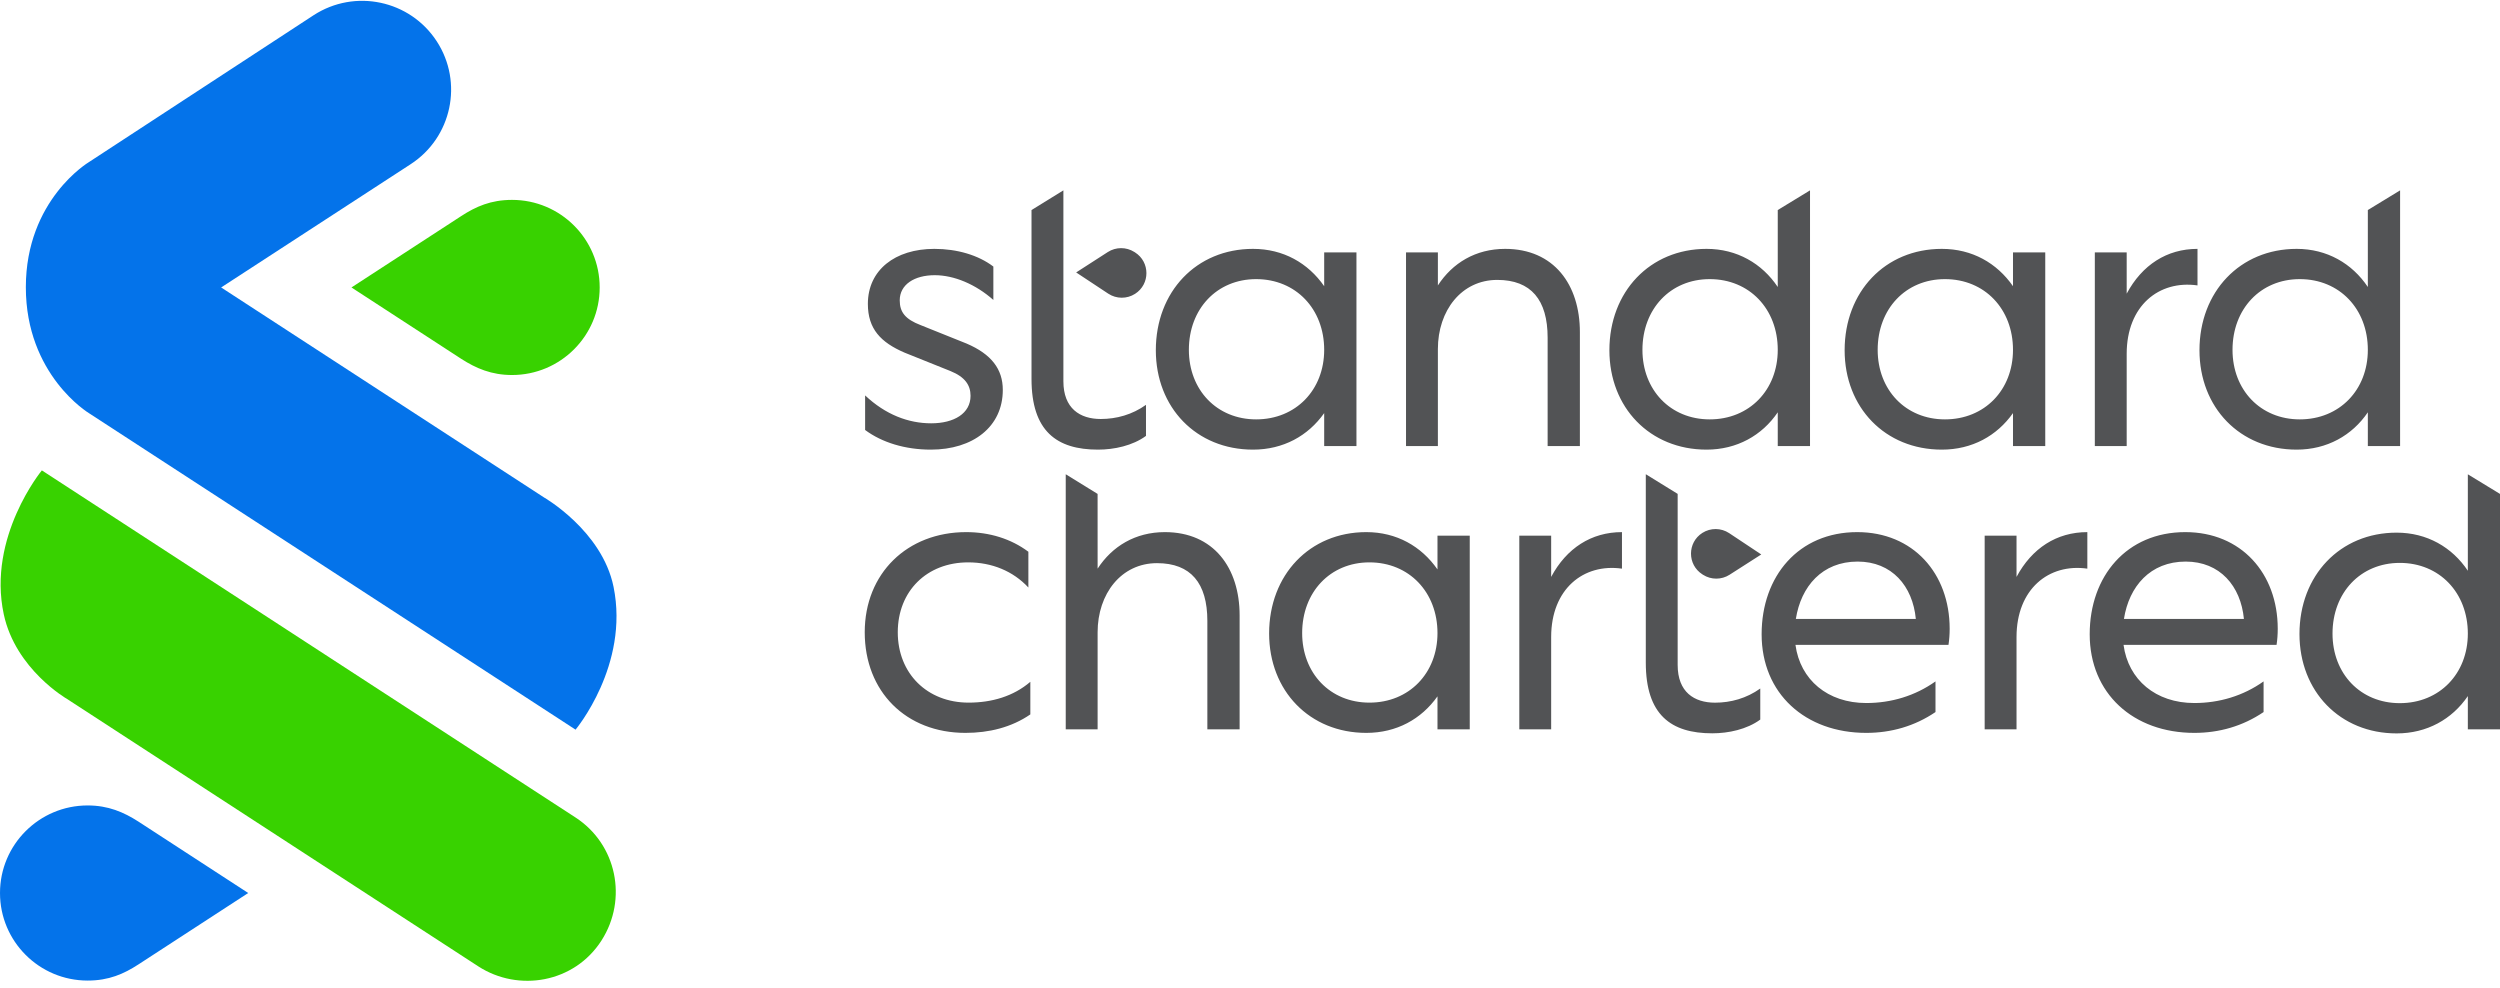
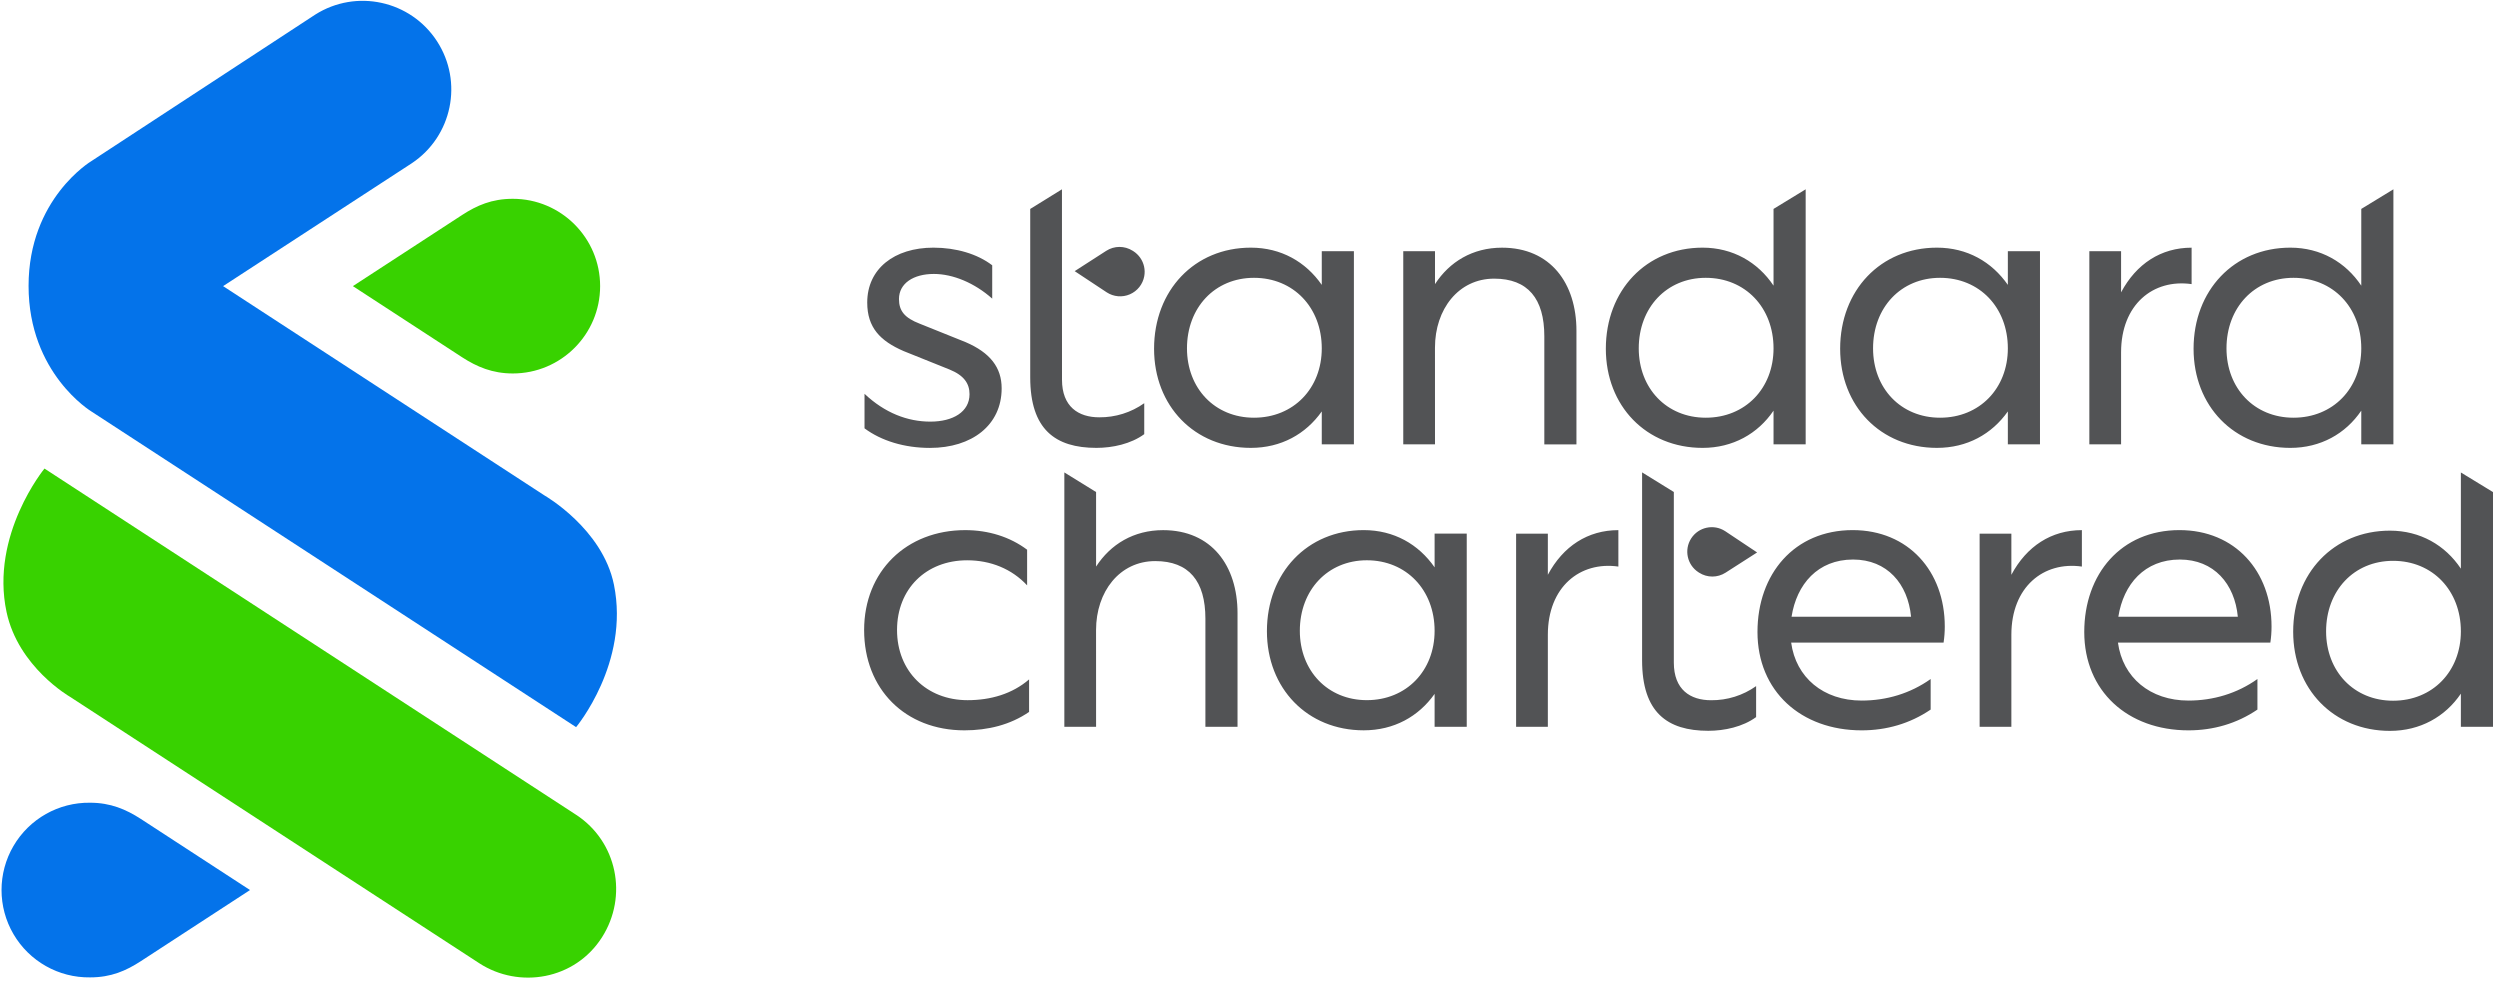
- <svg xmlns="http://www.w3.org/2000/svg" viewBox="0 0 157 62">
-   <path fill-rule="evenodd" clip-rule="evenodd" d="M28.965 13.569C29.885 12.97 30.828 12.553 32.154 12.553C35.195 12.552 37.66 15.015 37.66 18.052C37.66 21.089 35.195 23.551 32.154 23.551C30.869 23.551 29.894 23.133 28.965 22.535L22.072 18.052L28.965 13.569ZM4.216 43.899L30.041 60.69C32.558 62.319 36.067 61.731 37.774 59.063C39.436 56.466 38.73 53.023 36.145 51.34L2.628 29.54C2.628 29.54 -0.806 33.71 0.236 38.575C0.977 42.04 4.216 43.899 4.216 43.899Z" fill="#38D200" />
-   <path fill-rule="evenodd" clip-rule="evenodd" d="M1.623 18.038C1.623 23.556 5.579 25.942 5.579 25.942L36.145 45.822C36.145 45.822 39.535 41.771 38.531 36.853C37.812 33.328 34.163 31.239 34.163 31.239L13.888 18.052L25.787 10.313C28.375 8.633 29.109 5.177 27.427 2.592C25.745 0.008 22.284 -0.725 19.696 0.955L5.578 10.184C5.578 10.184 1.623 12.539 1.623 18.038ZM8.696 60.564C7.775 61.163 6.832 61.58 5.506 61.58C2.465 61.581 0 59.118 0 56.081C0 53.044 2.465 50.582 5.506 50.582C6.791 50.582 7.767 51 8.696 51.598L15.588 56.081L8.696 60.564Z" fill="#0473EA" />
-   <path fill-rule="evenodd" clip-rule="evenodd" fill="#525355" d="M154.98 29.786L157.006 31.022V45.802H154.98V43.714C153.992 45.169 152.411 46.058 150.509 46.058C146.951 46.058 144.407 43.418 144.407 39.815C144.407 36.139 146.951 33.45 150.509 33.45C152.411 33.45 153.992 34.363 154.98 35.843V29.786ZM103.356 29.781L105.357 31.016V41.759C105.357 43.462 106.394 44.128 107.704 44.128C108.692 44.128 109.68 43.856 110.545 43.239V45.189C109.705 45.806 108.544 46.052 107.531 46.052C104.937 46.052 103.356 44.892 103.356 41.611V29.781ZM116.633 33.417C120.141 33.417 122.439 36.007 122.439 39.486C122.439 39.832 122.414 40.177 122.365 40.498H112.755C113.051 42.694 114.78 44.15 117.201 44.15C118.758 44.15 120.265 43.705 121.549 42.792V44.717C120.24 45.605 118.758 46.025 117.201 46.025C113.372 46.025 110.63 43.557 110.63 39.832C110.63 36.18 112.952 33.417 116.633 33.417ZM137.236 33.417C140.744 33.417 143.042 36.007 143.042 39.486C143.042 39.832 143.017 40.177 142.968 40.498H133.358C133.654 42.694 135.384 44.15 137.805 44.15C139.361 44.15 140.868 43.705 142.153 42.792V44.717C140.843 45.605 139.361 46.025 137.805 46.025C133.975 46.025 131.233 43.557 131.233 39.832C131.233 36.18 133.555 33.417 137.236 33.417ZM85.803 33.417C87.705 33.417 89.261 34.305 90.274 35.761V33.639H92.3V45.803H90.274V43.73C89.261 45.161 87.705 46.025 85.803 46.025C82.245 46.025 79.701 43.385 79.701 39.782C79.701 36.106 82.245 33.417 85.803 33.417ZM60.678 33.417C62.136 33.417 63.495 33.836 64.582 34.65V36.896C63.618 35.859 62.284 35.317 60.802 35.317C58.208 35.317 56.38 37.118 56.38 39.708C56.38 42.299 58.233 44.125 60.827 44.125C62.284 44.125 63.643 43.73 64.705 42.817V44.865C63.519 45.679 62.111 46.025 60.629 46.025C56.899 46.025 54.305 43.434 54.305 39.708C54.305 36.007 56.973 33.417 60.678 33.417ZM66.928 29.783L68.929 31.018L68.93 35.711C69.844 34.305 71.301 33.417 73.154 33.417C76.217 33.417 77.848 35.662 77.848 38.647V45.803H75.822V38.993C75.822 36.624 74.784 35.366 72.66 35.366C70.412 35.366 68.93 37.29 68.93 39.708V45.803H66.928V29.783ZM101.86 33.417V35.711C99.439 35.366 97.413 36.994 97.413 40.004V45.803H95.412V33.639H97.413V36.23C98.377 34.428 99.933 33.417 101.86 33.417ZM131.085 33.417V35.711C128.664 35.366 126.638 36.994 126.638 40.004V45.803H124.637V33.639H126.638V36.23C127.602 34.428 129.158 33.417 131.085 33.417ZM150.707 35.35C148.236 35.35 146.482 37.225 146.482 39.791C146.482 42.307 148.236 44.158 150.707 44.158C153.202 44.158 154.98 42.307 154.98 39.791C154.98 37.225 153.202 35.35 150.707 35.35ZM86 35.317C83.53 35.317 81.776 37.192 81.776 39.758C81.776 42.274 83.53 44.125 86 44.125C88.496 44.125 90.274 42.274 90.274 39.758C90.274 37.192 88.496 35.317 86 35.317ZM116.658 35.267C114.435 35.267 113.101 36.822 112.779 38.87H120.314C120.117 36.797 118.807 35.267 116.658 35.267ZM137.261 35.267C135.038 35.267 133.704 36.822 133.383 38.87H140.918C140.72 36.797 139.41 35.267 137.261 35.267ZM106.911 33.465C107.425 33.139 108.083 33.145 108.591 33.48L110.607 34.82L108.617 36.094C108.11 36.419 107.46 36.42 106.952 36.097L106.909 36.069C105.956 35.462 105.957 34.071 106.911 33.465ZM78.688 15.629C80.59 15.629 82.147 16.517 83.159 17.973V15.851H85.185V28.015H83.159V25.943C82.147 27.374 80.59 28.237 78.688 28.237C75.13 28.237 72.586 25.597 72.586 21.995C72.586 18.319 75.13 15.629 78.688 15.629ZM66.781 11.954V23.944C66.781 25.646 67.818 26.313 69.127 26.313C70.116 26.313 71.104 26.041 71.968 25.424V27.374C71.129 27.991 69.967 28.237 68.954 28.237C66.361 28.237 64.779 27.078 64.779 23.796V13.191L66.781 11.954ZM150.726 11.955V28.015H148.7V25.893C147.712 27.349 146.131 28.237 144.229 28.237C140.671 28.237 138.127 25.597 138.127 21.995C138.127 18.319 140.671 15.629 144.229 15.629C146.131 15.629 147.712 16.542 148.7 18.023V13.19L150.726 11.955ZM121.945 15.629C123.847 15.629 125.404 16.517 126.416 17.973V15.851H128.442V28.015H126.416V25.943C125.404 27.374 123.847 28.237 121.945 28.237C118.388 28.237 115.843 25.597 115.843 21.995C115.843 18.319 118.388 15.629 121.945 15.629ZM58.677 15.629C60.11 15.629 61.444 16.024 62.383 16.74V18.837C61.271 17.85 59.912 17.282 58.702 17.282C57.417 17.282 56.503 17.875 56.503 18.861C56.503 19.602 56.849 20.046 57.813 20.416L60.703 21.576C62.259 22.242 62.976 23.179 62.976 24.487C62.976 26.806 61.098 28.237 58.455 28.237C56.849 28.237 55.392 27.793 54.329 27.003V24.832C55.614 26.041 57.047 26.584 58.48 26.584C59.912 26.584 60.95 25.967 60.95 24.857C60.95 24.191 60.604 23.673 59.69 23.303L56.8 22.143C55.318 21.502 54.502 20.663 54.502 19.084C54.502 16.962 56.207 15.629 58.677 15.629ZM113.669 11.955V28.015H111.643V25.893C110.655 27.349 109.074 28.237 107.172 28.237C103.614 28.237 101.07 25.597 101.07 21.995C101.07 18.319 103.614 15.629 107.172 15.629C109.074 15.629 110.655 16.542 111.643 18.023V13.19L113.669 11.955ZM138.003 15.629V17.924C135.582 17.578 133.556 19.207 133.556 22.217V28.015H131.555V15.851H133.556V18.442C134.519 16.641 136.076 15.629 138.003 15.629ZM94.523 15.629C97.586 15.629 99.217 17.875 99.217 20.86V28.015H97.191V21.205C97.191 18.837 96.154 17.578 94.029 17.578C91.781 17.578 90.299 19.503 90.299 21.921V28.015H88.298V15.851H90.299V17.924C91.213 16.517 92.67 15.629 94.523 15.629ZM78.886 17.529C76.415 17.529 74.661 19.404 74.661 21.97C74.661 24.487 76.415 26.337 78.886 26.337C81.381 26.337 83.159 24.487 83.159 21.97C83.159 19.404 81.381 17.529 78.886 17.529ZM107.37 17.529C104.899 17.529 103.145 19.404 103.145 21.97C103.145 24.487 104.899 26.337 107.37 26.337C109.865 26.337 111.643 24.487 111.643 21.97C111.643 19.404 109.865 17.529 107.37 17.529ZM144.427 17.529C141.956 17.529 140.202 19.404 140.202 21.97C140.202 24.487 141.956 26.337 144.427 26.337C146.922 26.337 148.7 24.487 148.7 21.97C148.7 19.404 146.922 17.529 144.427 17.529ZM122.143 17.529C119.672 17.529 117.918 19.404 117.918 21.97C117.918 24.487 119.672 26.337 122.143 26.337C124.638 26.337 126.416 24.487 126.416 21.97C126.416 19.404 124.638 17.529 122.143 17.529ZM69.57 15.829C70.076 15.503 70.726 15.501 71.235 15.823L71.278 15.85C72.233 16.455 72.235 17.846 71.281 18.454C70.768 18.782 70.111 18.777 69.602 18.444L67.583 17.109L69.57 15.829Z" />
+ <svg xmlns="http://www.w3.org/2000/svg" viewBox="0 0 280 110" fill="none">
+   <path d="M53.68 107.884 7.804 78.019s-5.753-3.308-7.07-9.47c-1.85-8.652 4.248-16.07 4.248-16.07l59.539 38.775c4.593 2.993 5.846 9.117 2.894 13.736-3.033 4.745-9.265 5.792-13.737 2.894Z" fill="#38D200" />
+   <path d="M10.227 46.079S3.2 41.836 3.2 32.022c0-9.78 7.024-13.971 7.024-13.971l25.08-16.414a9.927 9.927 0 0 1 10.82 16.645L24.986 32.046l36.015 23.456s6.483 3.714 7.76 9.984c1.783 8.747-4.238 15.954-4.238 15.954L10.227 46.079Zm-.133 63.388c2.354 0 4.03-.747 5.665-1.807l12.243-7.975-12.243-7.973c-1.65-1.063-3.382-1.807-5.665-1.807a9.782 9.782 0 1 0 0 19.562Z" fill="#0473EA" />
+   <path d="M57.433 22.266c-2.355 0-4.031.747-5.666 1.806l-12.244 7.974 12.244 7.974c1.65 1.064 3.383 1.808 5.666 1.808a9.781 9.781 0 1 0 0-19.562" fill="#38D200" />
+   <path d="M108.368 78.42c2.589 0 5.003-.702 6.889-2.326v3.642c-2.107 1.448-4.608 2.062-7.241 2.062-6.63 0-11.234-4.608-11.234-11.234 0-6.583 4.739-11.19 11.322-11.19 2.589 0 5.002.747 6.933 2.194v3.993c-1.711-1.842-4.08-2.808-6.714-2.808-4.608 0-7.855 3.204-7.855 7.81 0 4.608 3.292 7.857 7.9 7.857Zm14.393 2.984h-3.555V52.912l3.555 2.197v8.347c1.624-2.501 4.213-4.08 7.504-4.08 5.442 0 8.338 3.992 8.338 9.302v12.726h-3.598V69.292c0-4.213-1.843-6.45-5.618-6.45-3.993 0-6.629 3.422-6.629 7.723l.003 10.84Zm37.915-3.689c-1.798 2.545-4.563 4.081-7.942 4.081-6.319 0-10.839-4.695-10.839-11.102 0-6.536 4.52-11.322 10.839-11.322 3.379 0 6.144 1.58 7.942 4.17v-3.775h3.599v21.634h-3.599v-3.686Zm-15.095-7.065c0 4.476 3.116 7.767 7.504 7.767 4.432 0 7.591-3.291 7.591-7.767 0-4.564-3.159-7.899-7.591-7.899-4.388.003-7.504 3.337-7.504 7.902v-.003Zm27.778 10.754h-3.555V59.77h3.555v4.607c1.711-3.204 4.476-5.002 7.899-5.002v4.081c-4.301-.614-7.899 2.282-7.899 7.635v10.313Zm44.322-9.435H200.61c.527 3.906 3.599 6.495 7.899 6.495 2.765 0 5.442-.79 7.724-2.414v3.423c-2.326 1.58-4.959 2.326-7.724 2.326-6.802 0-11.671-4.388-11.671-11.018 0-6.495 4.125-11.409 10.664-11.409 6.231 0 10.313 4.607 10.313 10.795.001.603-.044 1.206-.134 1.802Zm-17.027-2.894h13.385c-.351-3.687-2.677-6.407-6.495-6.407-3.95-.002-6.32 2.763-6.89 6.405v.002Zm24.619 12.329h-3.555V59.77h3.555v4.607c1.711-3.204 4.475-5.002 7.898-5.002v4.081c-4.299-.614-7.898 2.282-7.898 7.635v10.313Zm29.007-9.435h-17.07c.525 3.906 3.598 6.495 7.898 6.495 2.765 0 5.442-.79 7.724-2.414v3.423c-2.326 1.58-4.959 2.326-7.724 2.326-6.802 0-11.671-4.388-11.671-11.018 0-6.495 4.124-11.409 10.663-11.409 6.231 0 10.312 4.607 10.312 10.795a11.94 11.94 0 0 1-.132 1.802Zm-17.026-2.894h13.383c-.351-3.687-2.677-6.407-6.494-6.407-3.949-.002-6.317 2.763-6.889 6.405v.002Zm38.364 8.614c-1.754 2.59-4.563 4.169-7.942 4.169-6.32 0-10.84-4.696-10.84-11.103 0-6.536 4.52-11.322 10.84-11.322 3.379 0 6.188 1.625 7.942 4.257V52.917l3.599 2.198v26.288h-3.599V77.69Zm-15.095-6.977c0 4.476 3.115 7.768 7.504 7.768 4.432 0 7.591-3.292 7.591-7.768 0-4.564-3.159-7.899-7.591-7.899-4.389 0-7.504 3.334-7.504 7.9Zm-73.054 3.501c0 3.028 1.843 4.213 4.169 4.213a8.584 8.584 0 0 0 5.047-1.58v3.467c-1.494 1.097-3.555 1.536-5.354 1.536-4.608 0-7.417-2.063-7.417-7.9V52.907l3.555 2.197v19.109Zm5.746-14.726a2.745 2.745 0 0 0-2.988 4.606l.076.048a2.742 2.742 0 0 0 2.958 0l3.535-2.267-3.581-2.387Zm-89.016-12.265c2.544 0 4.388-1.097 4.388-3.072 0-1.185-.614-2.106-2.241-2.765l-5.135-2.062c-2.633-1.141-4.081-2.633-4.081-5.442 0-3.774 3.028-6.144 7.416-6.144 2.544 0 4.914.702 6.582 1.975v3.735c-1.974-1.756-4.389-2.765-6.536-2.765-2.283 0-3.907 1.053-3.907 2.809 0 1.316.615 2.106 2.327 2.764l5.135 2.063c2.764 1.185 4.038 2.852 4.038 5.178 0 4.125-3.336 6.67-8.03 6.67-2.854 0-5.443-.79-7.329-2.193v-3.867c2.281 2.15 4.827 3.116 7.373 3.116Zm14.745-4.696c0 3.028 1.842 4.213 4.169 4.213a8.59 8.59 0 0 0 5.042-1.58v3.467c-1.494 1.097-3.556 1.536-5.355 1.536-4.608 0-7.415-2.062-7.415-7.899V23.402l3.554-2.2.005 21.324Zm29.094 3.554c-1.799 2.546-4.564 4.082-7.943 4.082-6.319 0-10.839-4.695-10.839-11.103 0-6.536 4.52-11.322 10.839-11.322 3.379 0 6.144 1.58 7.943 4.17v-3.772h3.599v21.632h-3.599v-3.686Zm-15.096-7.064c0 4.476 3.116 7.767 7.504 7.767 4.433 0 7.592-3.291 7.592-7.767 0-4.564-3.159-7.9-7.592-7.9-4.388 0-7.504 3.336-7.504 7.9Zm27.778 10.751h-3.555V28.135h3.555v3.686c1.624-2.501 4.213-4.081 7.504-4.081 5.442 0 8.338 3.994 8.338 9.304V49.77h-3.598V37.659c0-4.213-1.843-6.451-5.617-6.451-3.994 0-6.63 3.423-6.63 7.724l.003 10.835Zm37.916-3.774c-1.755 2.59-4.564 4.17-7.943 4.17-6.319 0-10.839-4.696-10.839-11.104 0-6.536 4.52-11.322 10.839-11.322 3.379 0 6.188 1.624 7.943 4.257v-8.595l3.599-2.197v28.565h-3.599v-3.774Zm-15.096-6.977c0 4.476 3.116 7.767 7.504 7.767 4.433 0 7.592-3.291 7.592-7.767 0-4.564-3.159-7.9-7.592-7.9-4.385 0-7.504 3.336-7.504 7.9Zm80.923 6.977c-1.755 2.59-4.564 4.17-7.943 4.17-6.32 0-10.84-4.696-10.84-11.104 0-6.536 4.52-11.322 10.84-11.322 3.379 0 6.188 1.624 7.943 4.257v-8.595l3.598-2.197v28.565h-3.598v-3.774Zm-15.096-6.977c0 4.476 3.115 7.767 7.504 7.767 4.432 0 7.592-3.291 7.592-7.767 0-4.564-3.16-7.9-7.592-7.9-4.386 0-7.504 3.336-7.504 7.9Zm-24.488 7.064c-1.799 2.546-4.564 4.082-7.943 4.082-6.319 0-10.839-4.695-10.839-11.103 0-6.536 4.52-11.322 10.839-11.322 3.379 0 6.144 1.58 7.943 4.17v-3.772h3.599v21.632h-3.599v-3.686Zm-15.096-7.064c0 4.476 3.116 7.767 7.504 7.767 4.432 0 7.592-3.291 7.592-7.767 0-4.564-3.16-7.9-7.592-7.9-4.391 0-7.504 3.336-7.504 7.9Zm27.778 10.751h-3.555V28.135h3.555v4.608c1.711-3.204 4.476-5.003 7.899-5.003v4.081c-4.301-.614-7.899 2.282-7.899 7.636v10.31ZM123.954 32.743a2.747 2.747 0 0 0 4.203-1.809 2.738 2.738 0 0 0-.45-2.06 2.744 2.744 0 0 0-.775-.744l-.076-.047a2.743 2.743 0 0 0-2.958.01l-3.533 2.275 3.589 2.375Z" fill="#525355" />
</svg>
